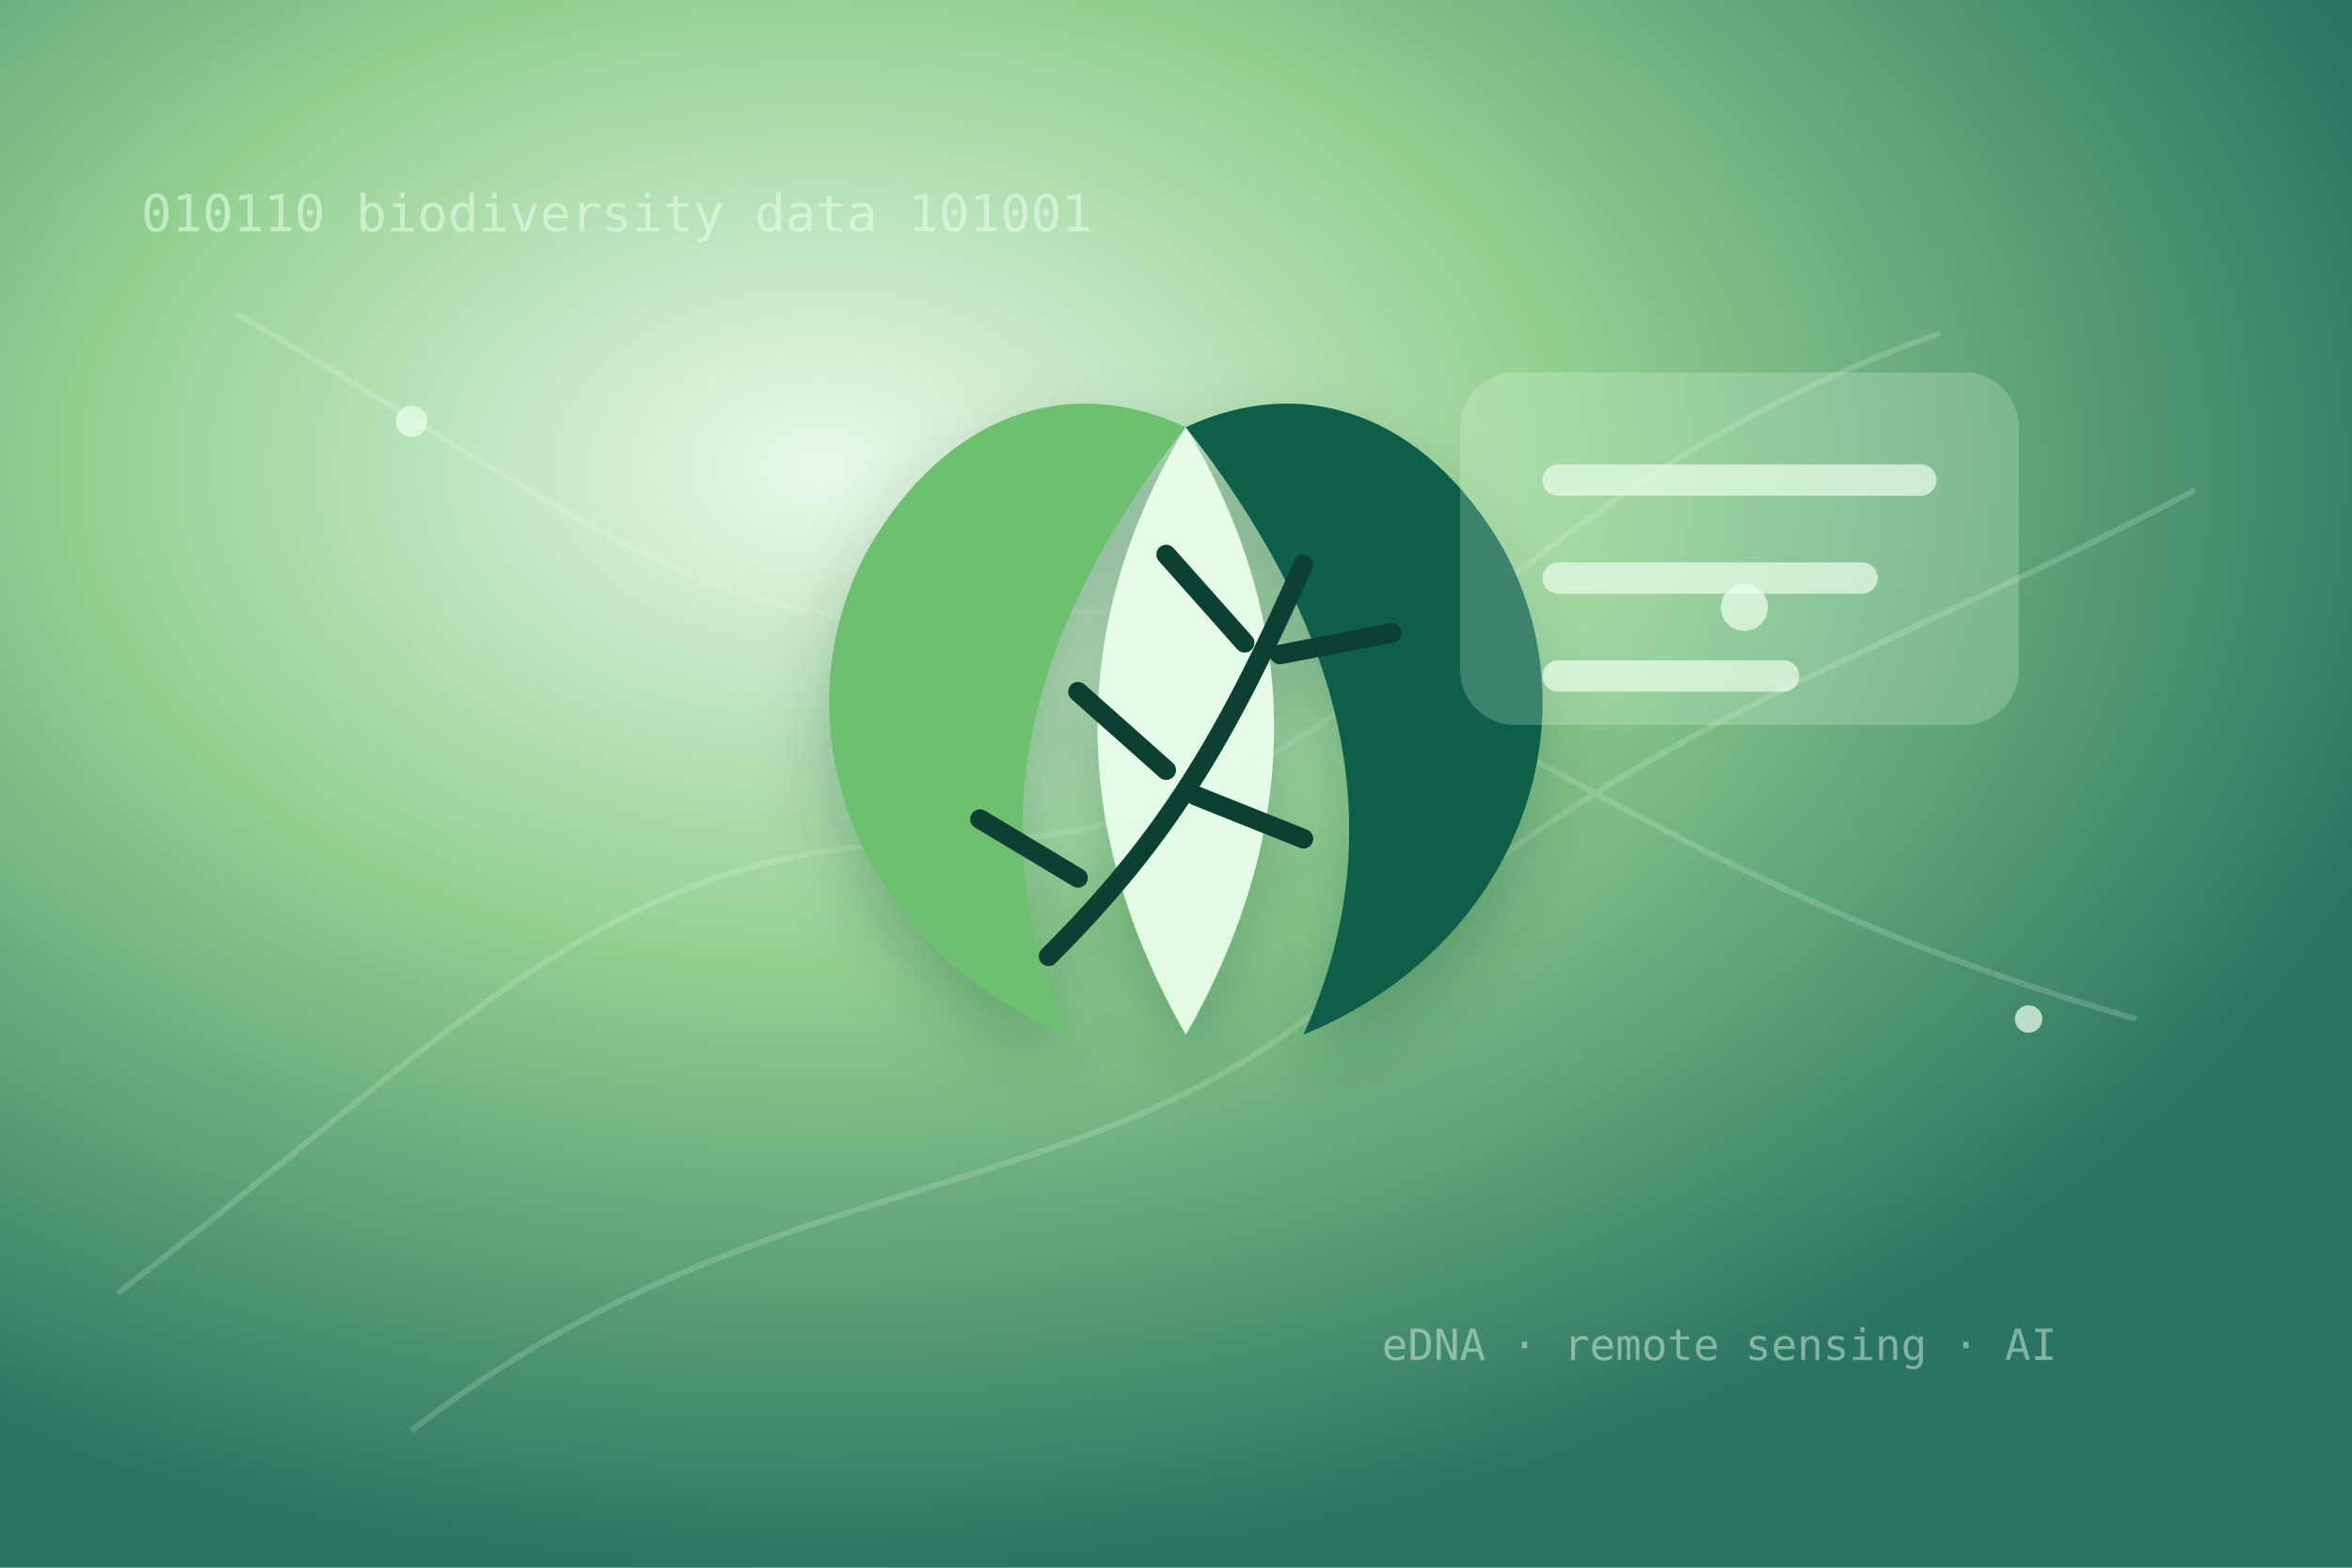
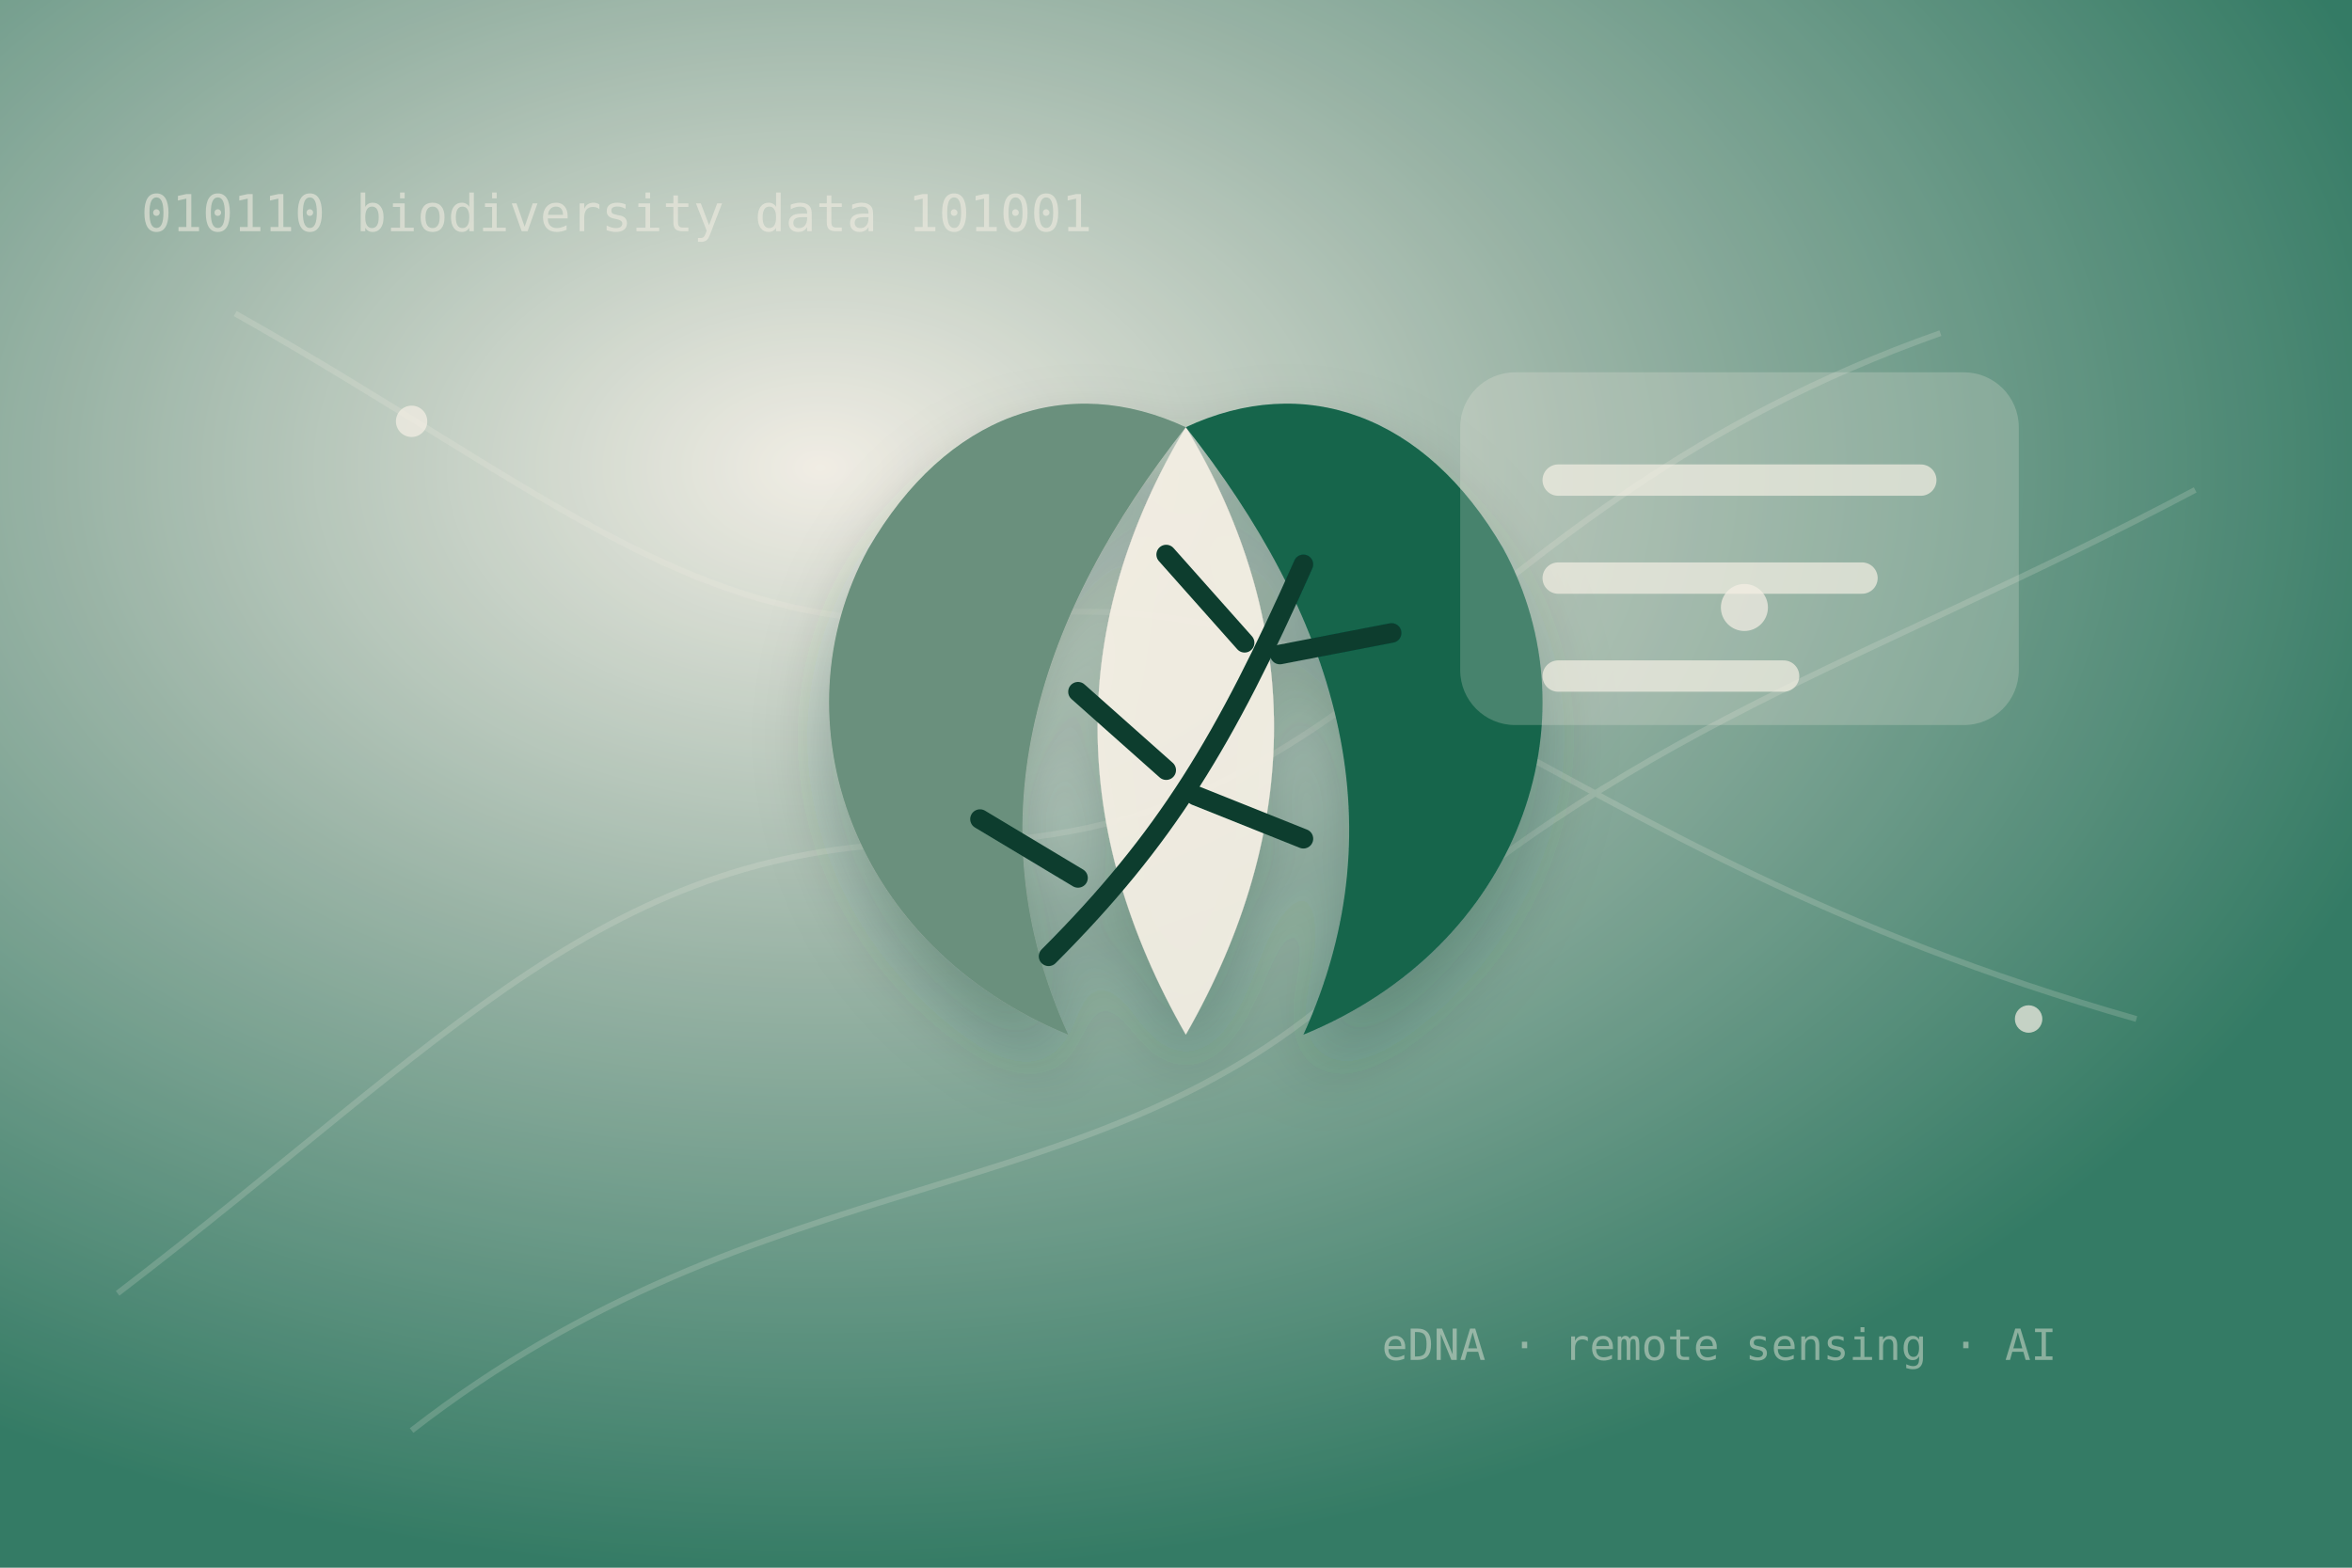
<svg xmlns="http://www.w3.org/2000/svg" viewBox="0 0 1200 800" role="img" aria-label="Biodiversity Data Lab graphic">
  <defs>
    <linearGradient id="g" x1="0" x2="1" y1="0" y2="1">
-       <stop offset="0" stop-color="#6cc06f" />
-       <stop offset="0.55" stop-color="#0c7a58" />
-       <stop offset="1" stop-color="#063f33" />
+       <stop offset="0" stop-color="#6a907d" />
+       <stop offset="0.55" stop-color="#6d3d14" />
+       <stop offset="1" stop-color="#0b3d2e" />
    </linearGradient>
    <radialGradient id="r" cx="35%" cy="30%" r="70%">
-       <stop offset="0" stop-color="#e7f8e9" />
-       <stop offset="0.45" stop-color="#81c97e" />
-       <stop offset="1" stop-color="#075e49" />
+       <stop offset="0" stop-color="#efebe2" />
+       <stop offset="0.45" stop-color="#8aa899" />
+       <stop offset="1" stop-color="#12654c" />
    </radialGradient>
    <filter id="shadow" x="-20%" y="-20%" width="140%" height="140%">
-       <feDropShadow dx="0" dy="18" stdDeviation="18" flood-color="#063f33" flood-opacity=".28" />
+       <feDropShadow dx="0" dy="18" stdDeviation="18" flood-color="#0b3d2e" flood-opacity=".28" />
    </filter>
  </defs>
-   <rect width="1200" height="800" fill="#f1fbef" />
+   <rect width="1200" height="800" fill="#f8f6f0" />
  <rect width="1200" height="800" fill="url(#r)" opacity=".85" />
-   <g opacity=".18" fill="none" stroke="#eaffed" stroke-width="3">
+   <g opacity=".18" fill="none" stroke="#f4efe4" stroke-width="3">
    <path d="M60 660 C230 530 310 430 480 430 C700 430 735 260 990 170" />
    <path d="M120 160 C280 250 360 330 500 315 C715 290 775 430 1090 520" />
    <path d="M210 730 C390 590 560 620 690 500 C830 370 950 340 1120 250" />
  </g>
-   <g fill="#eaffed" opacity=".72">
+   <g fill="#f4efe4" opacity=".72">
    <circle cx="210" cy="215" r="8" />
    <circle cx="490" cy="315" r="11" />
    <circle cx="690" cy="500" r="9" />
    <circle cx="890" cy="310" r="12" />
    <circle cx="1035" cy="520" r="7" />
  </g>
  <g transform="translate(415 168)" filter="url(#shadow)">
-     <path d="M190 50 C250 150 250 255 190 360 C130 255 130 150 190 50Z" fill="#eaffed" opacity=".92" />
-     <path d="M190 50 C115 145 80 250 130 360 C20 315 -20 200 28 112 C68 43 130 22 190 50Z" fill="#6cc06f" />
-     <path d="M190 50 C265 145 300 250 250 360 C360 315 400 200 352 112 C312 43 250 22 190 50Z" fill="#075e49" />
-     <g stroke="#073f33" stroke-width="10" fill="none" stroke-linecap="round">
+     <path d="M190 50 C250 150 250 255 190 360 C130 255 130 150 190 50Z" fill="#f4efe4" opacity=".92" />
+     <path d="M190 50 C115 145 80 250 130 360 C20 315 -20 200 28 112 C68 43 130 22 190 50Z" fill="#6a907d" />
+     <path d="M190 50 C265 145 300 250 250 360 C360 315 400 200 352 112 C312 43 250 22 190 50Z" fill="#12654c" />
+     <g stroke="#0b3d2e" stroke-width="10" fill="none" stroke-linecap="round">
      <path d="M120 320 C180 260 210 210 250 120" />
      <path d="M135 280 L85 250" />
      <path d="M180 225 L135 185" />
      <path d="M220 160 L180 115" />
      <path d="M195 238 L250 260" />
      <path d="M238 166 L295 155" />
    </g>
  </g>
-   <text x="72" y="118" font-family="monospace" font-size="26" fill="#eaffed" opacity=".55">010110 biodiversity data 101001</text>
-   <text x="705" y="694" font-family="monospace" font-size="22" fill="#eaffed" opacity=".45">eDNA · remote sensing · AI</text>
-   <rect x="745" y="190" width="285" height="180" rx="28" fill="#eaffed" opacity=".22" />
-   <path d="M795 245 H980 M795 295 H950 M795 345 H910" stroke="#eaffed" stroke-width="16" stroke-linecap="round" opacity=".7" />
+   <text x="72" y="118" font-family="monospace" font-size="26" fill="#f4efe4" opacity=".55">010110 biodiversity data 101001</text>
+   <text x="705" y="694" font-family="monospace" font-size="22" fill="#f4efe4" opacity=".45">eDNA · remote sensing · AI</text>
+   <rect x="745" y="190" width="285" height="180" rx="28" fill="#f4efe4" opacity=".22" />
+   <path d="M795 245 H980 M795 295 H950 M795 345 H910" stroke="#f4efe4" stroke-width="16" stroke-linecap="round" opacity=".7" />
</svg>
